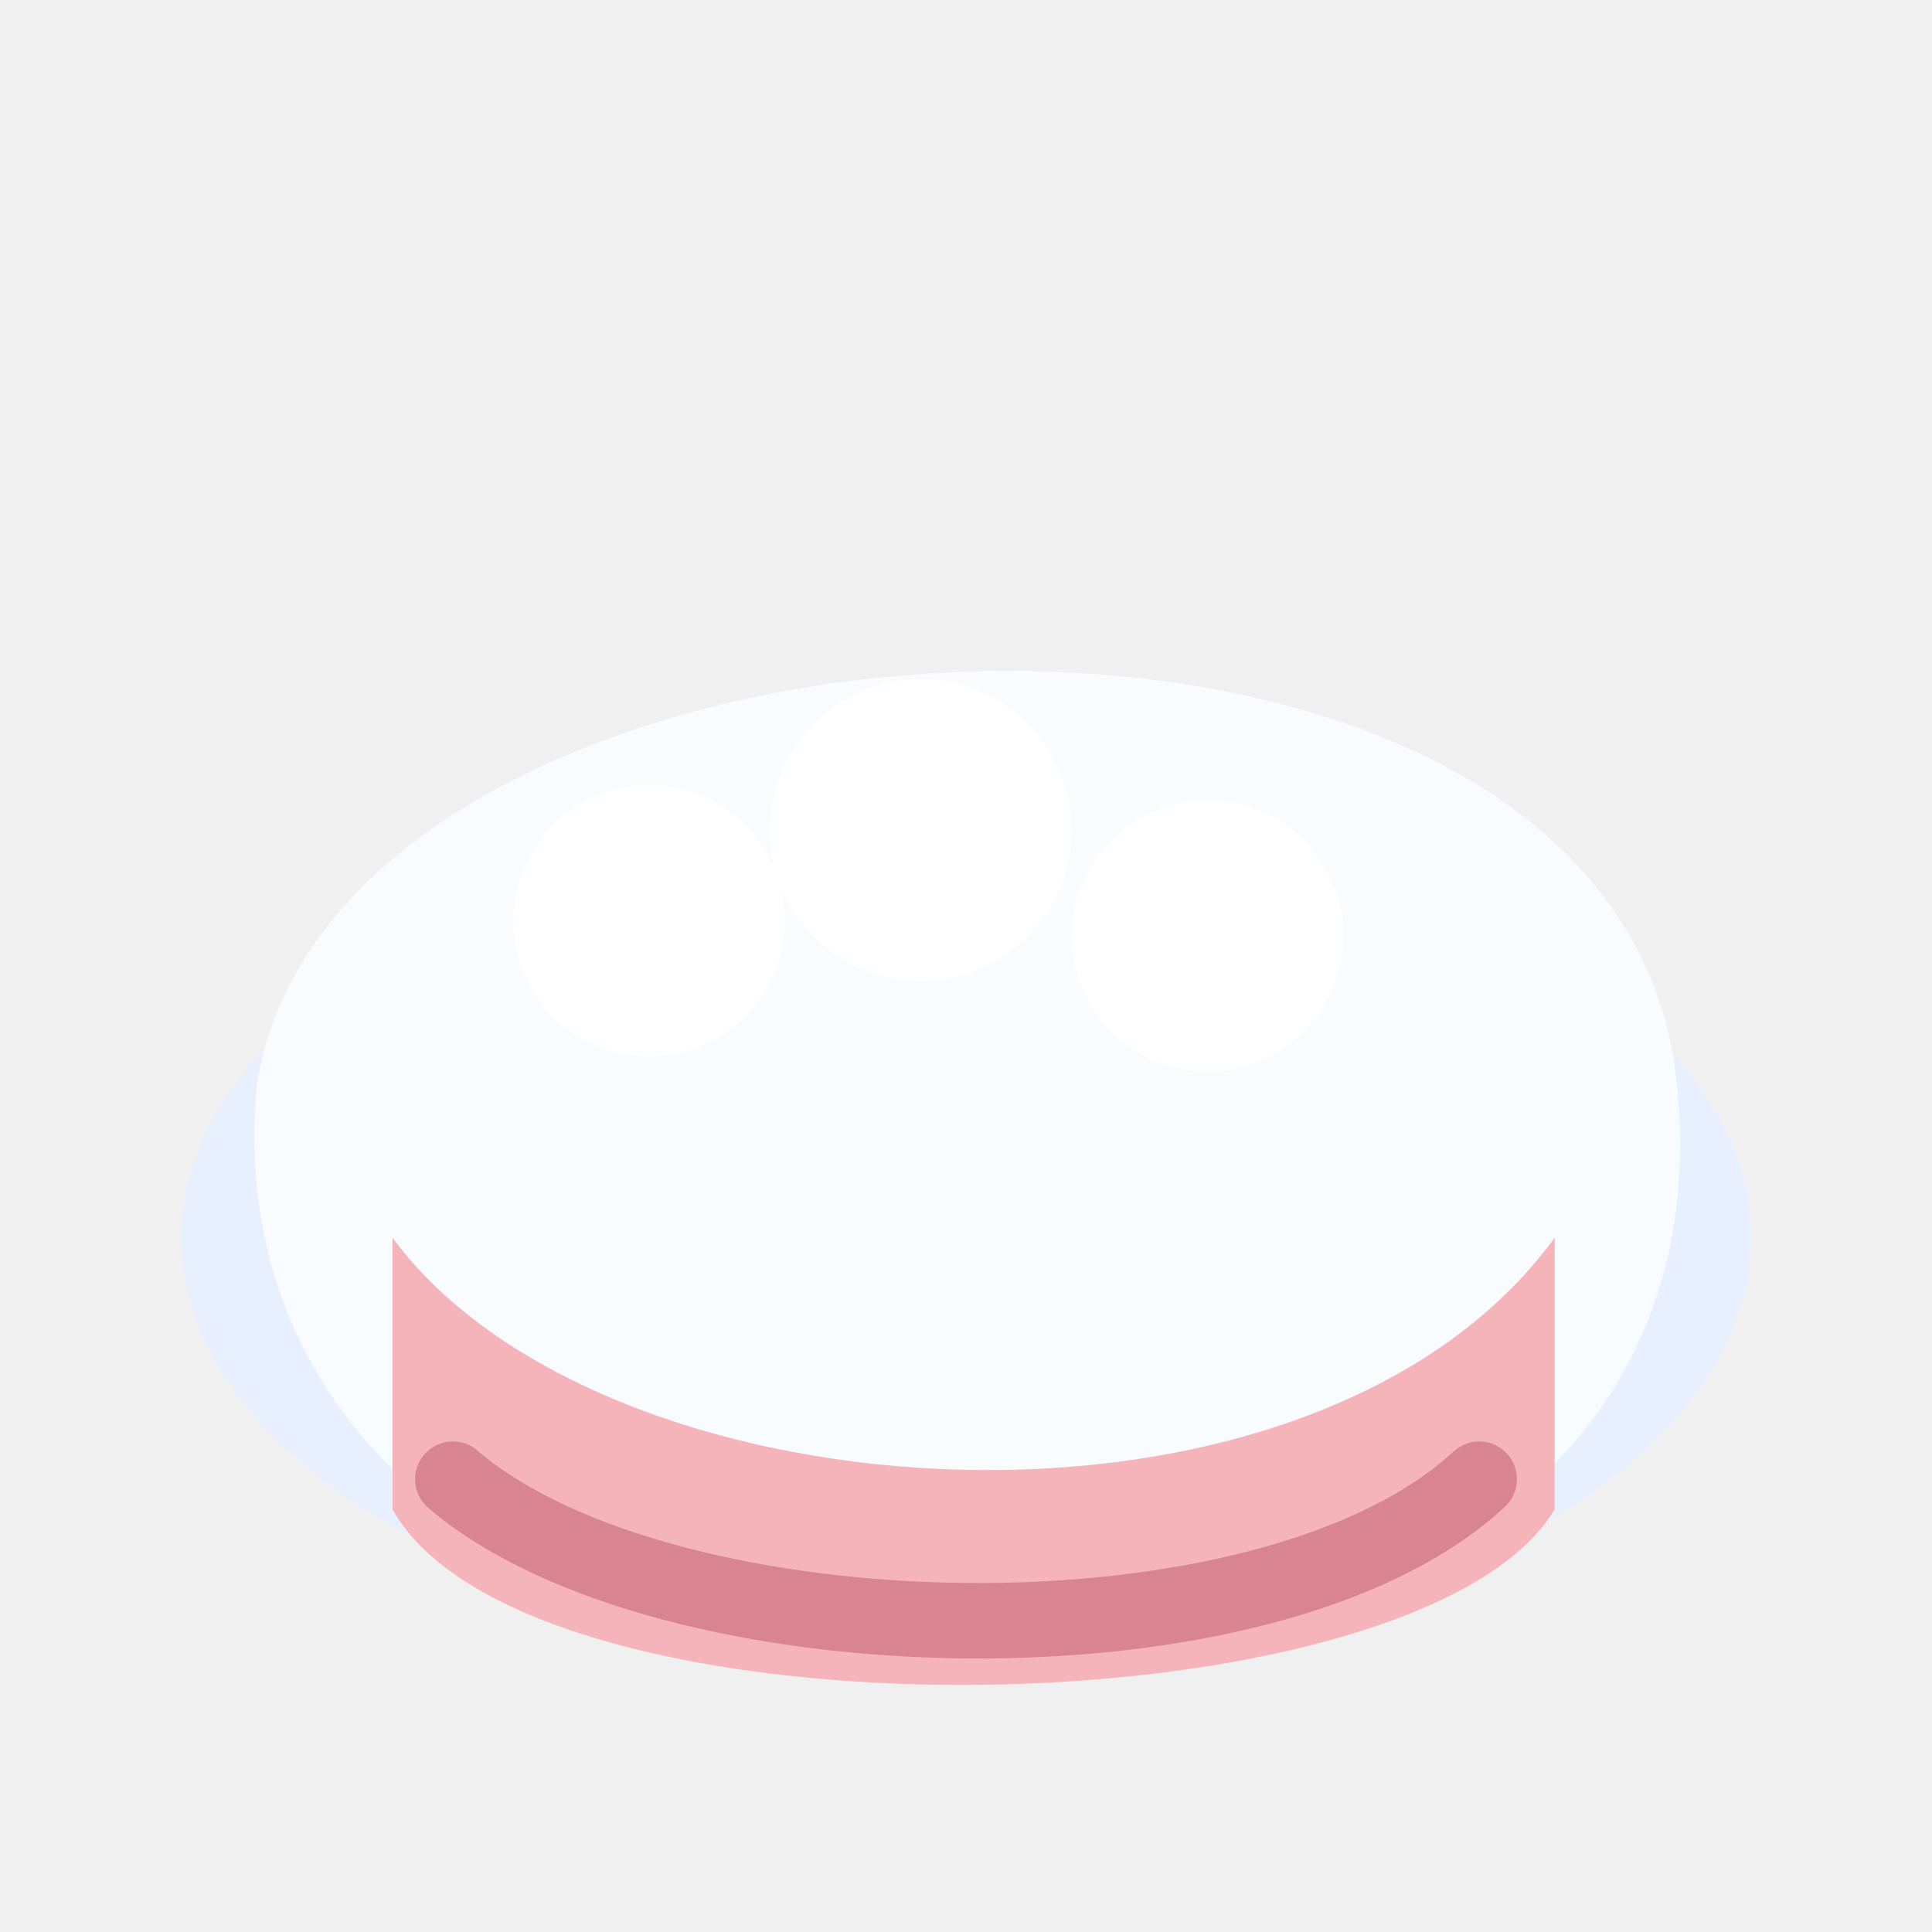
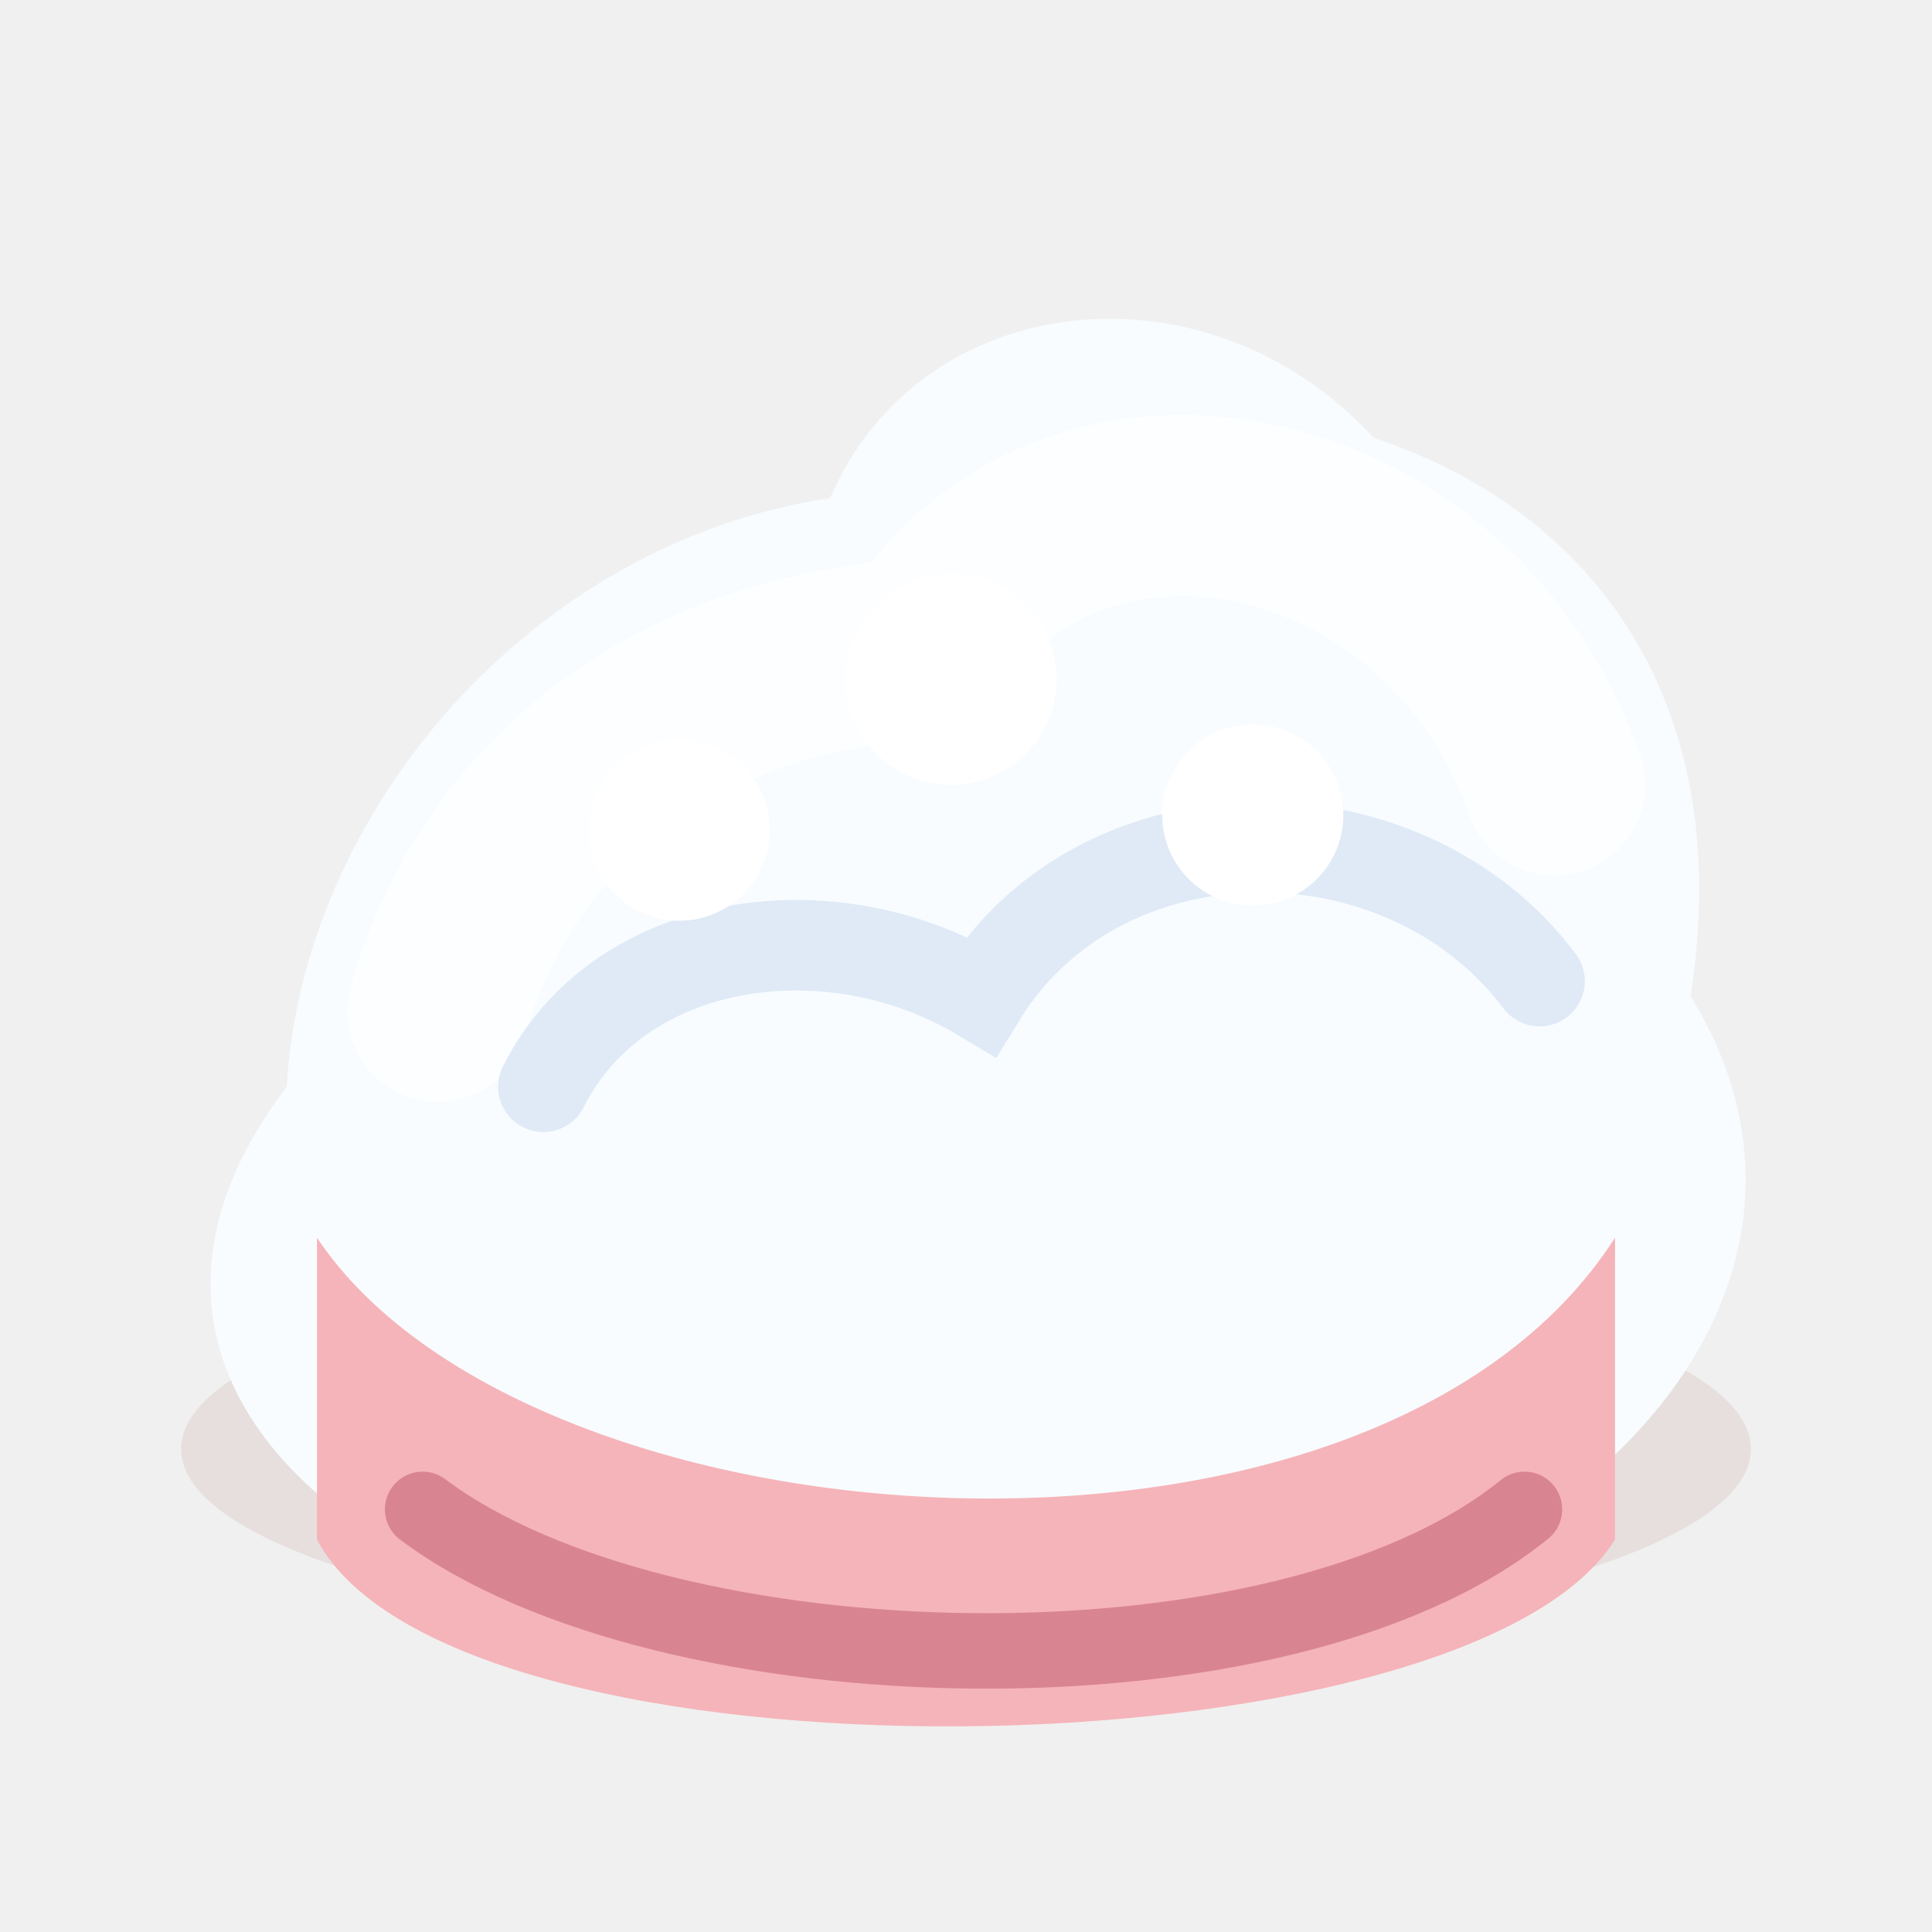
<svg xmlns="http://www.w3.org/2000/svg" viewBox="0 0 128 128">
  <rect width="128" height="128" fill="none" />
-   <ellipse cx="64" cy="82" rx="52" ry="28" fill="#e8f0ff" />
-   <path d="M17 72c5-34 89-39 94-1 3 24-16 39-47 39S15 94 17 72Z" fill="#f8fcff" />
-   <circle cx="43" cy="61" r="9" fill="#fff" />
-   <circle cx="61" cy="55" r="10" fill="#fff" />
-   <circle cx="80" cy="62" r="9" fill="#fff" />
-   <path d="M26 82c14 19 61 22 77 0v18c-9 15-68 16-77 0Z" fill="#f5b4b9" />
-   <path d="M30 98c14 12 54 13 68 0" fill="none" stroke="#d98591" stroke-width="5" stroke-linecap="round" />
+   <ellipse cx="64" cy="96" rx="52" ry="13" fill="#b98e83" opacity=".18" />
+   <path d="M19 72c1-18 16-36 36-39 6-14 25-16 36-4 15 5 24 18 21 37 13 21-10 45-49 45-36 0-60-18-44-39Z" fill="#f8fcff" />
+   <path d="M29 67c4-14 16-23 32-24 10-16 35-11 42 9" fill="none" stroke="#ffffff" stroke-width="12" stroke-linecap="round" opacity=".75" />
+   <path d="M36 72c5-10 19-12 29-6 8-13 28-13 37-1" fill="none" stroke="#dfeaf6" stroke-width="6" stroke-linecap="round" />
+   <circle cx="45" cy="55" r="6" fill="#fff" />
+   <circle cx="63" cy="45" r="7" fill="#fff" />
+   <circle cx="83" cy="54" r="6" fill="#fff" />
+   <path d="M21 82c14 21 70 25 86 0v20c-10 16-77 17-86 0Z" fill="#f5b4b9" />
+   <path d="M28 100c16 12 57 13 73 0" fill="none" stroke="#d98591" stroke-width="5" stroke-linecap="round" />
</svg>
